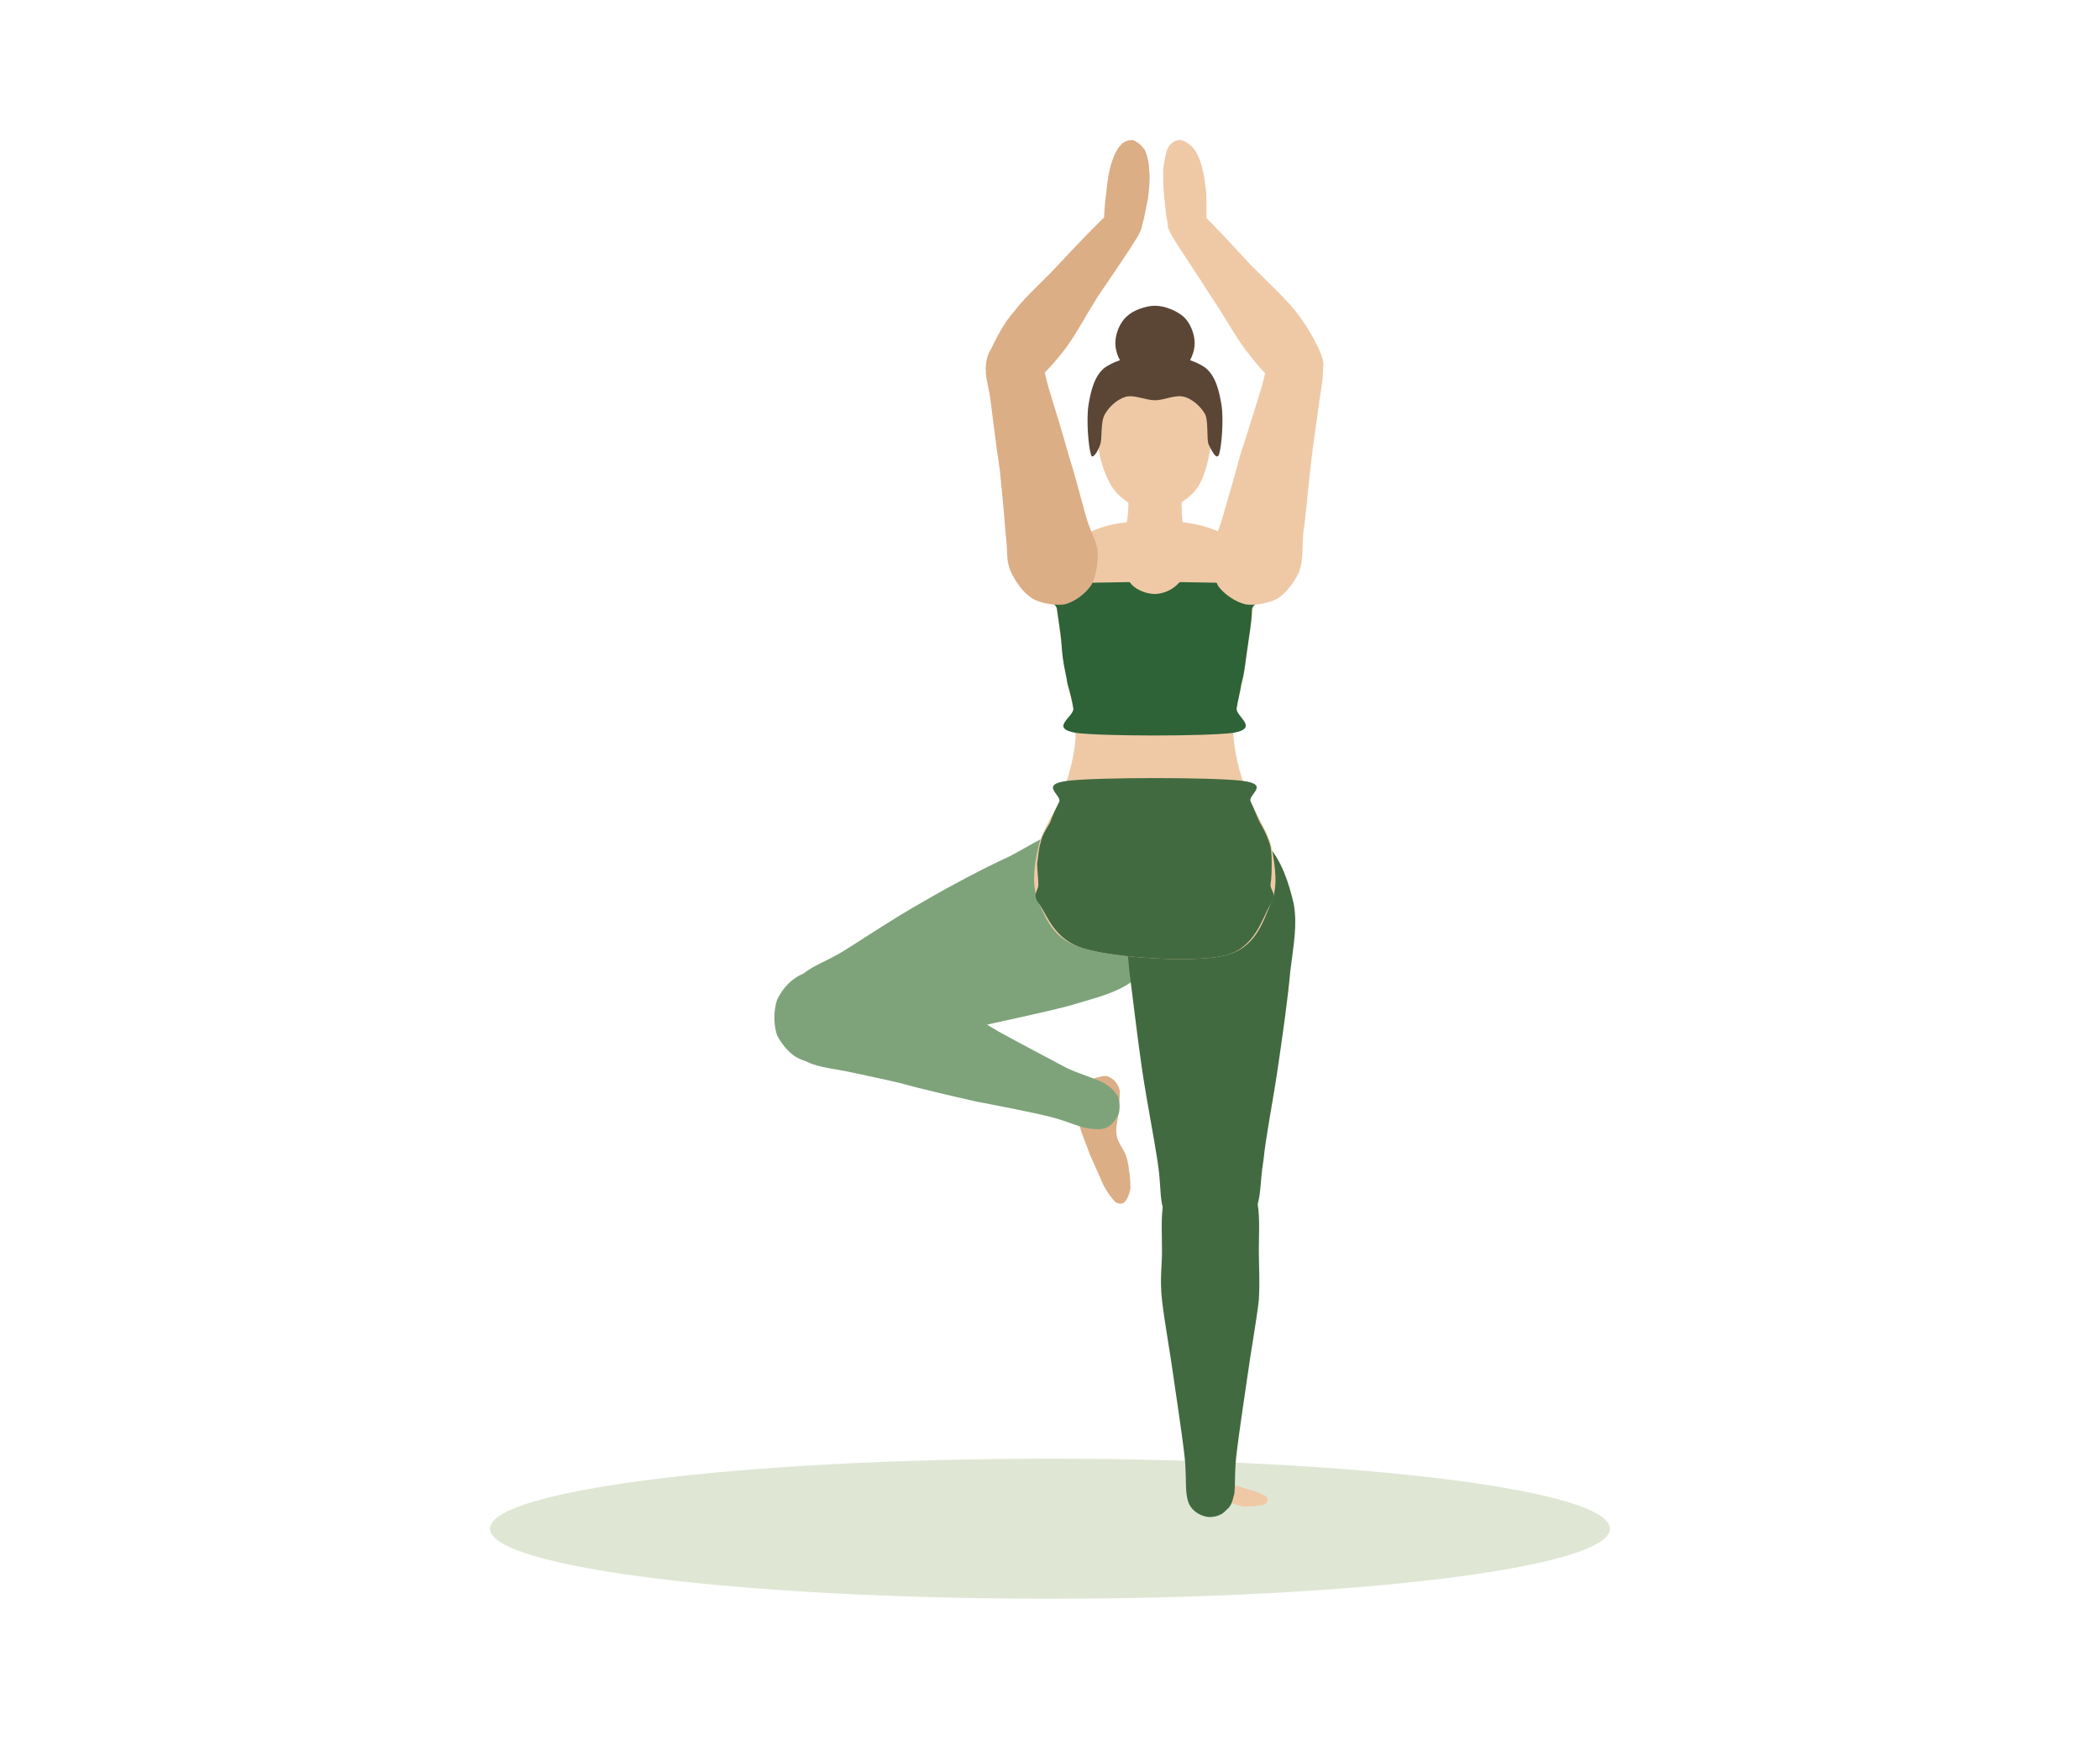
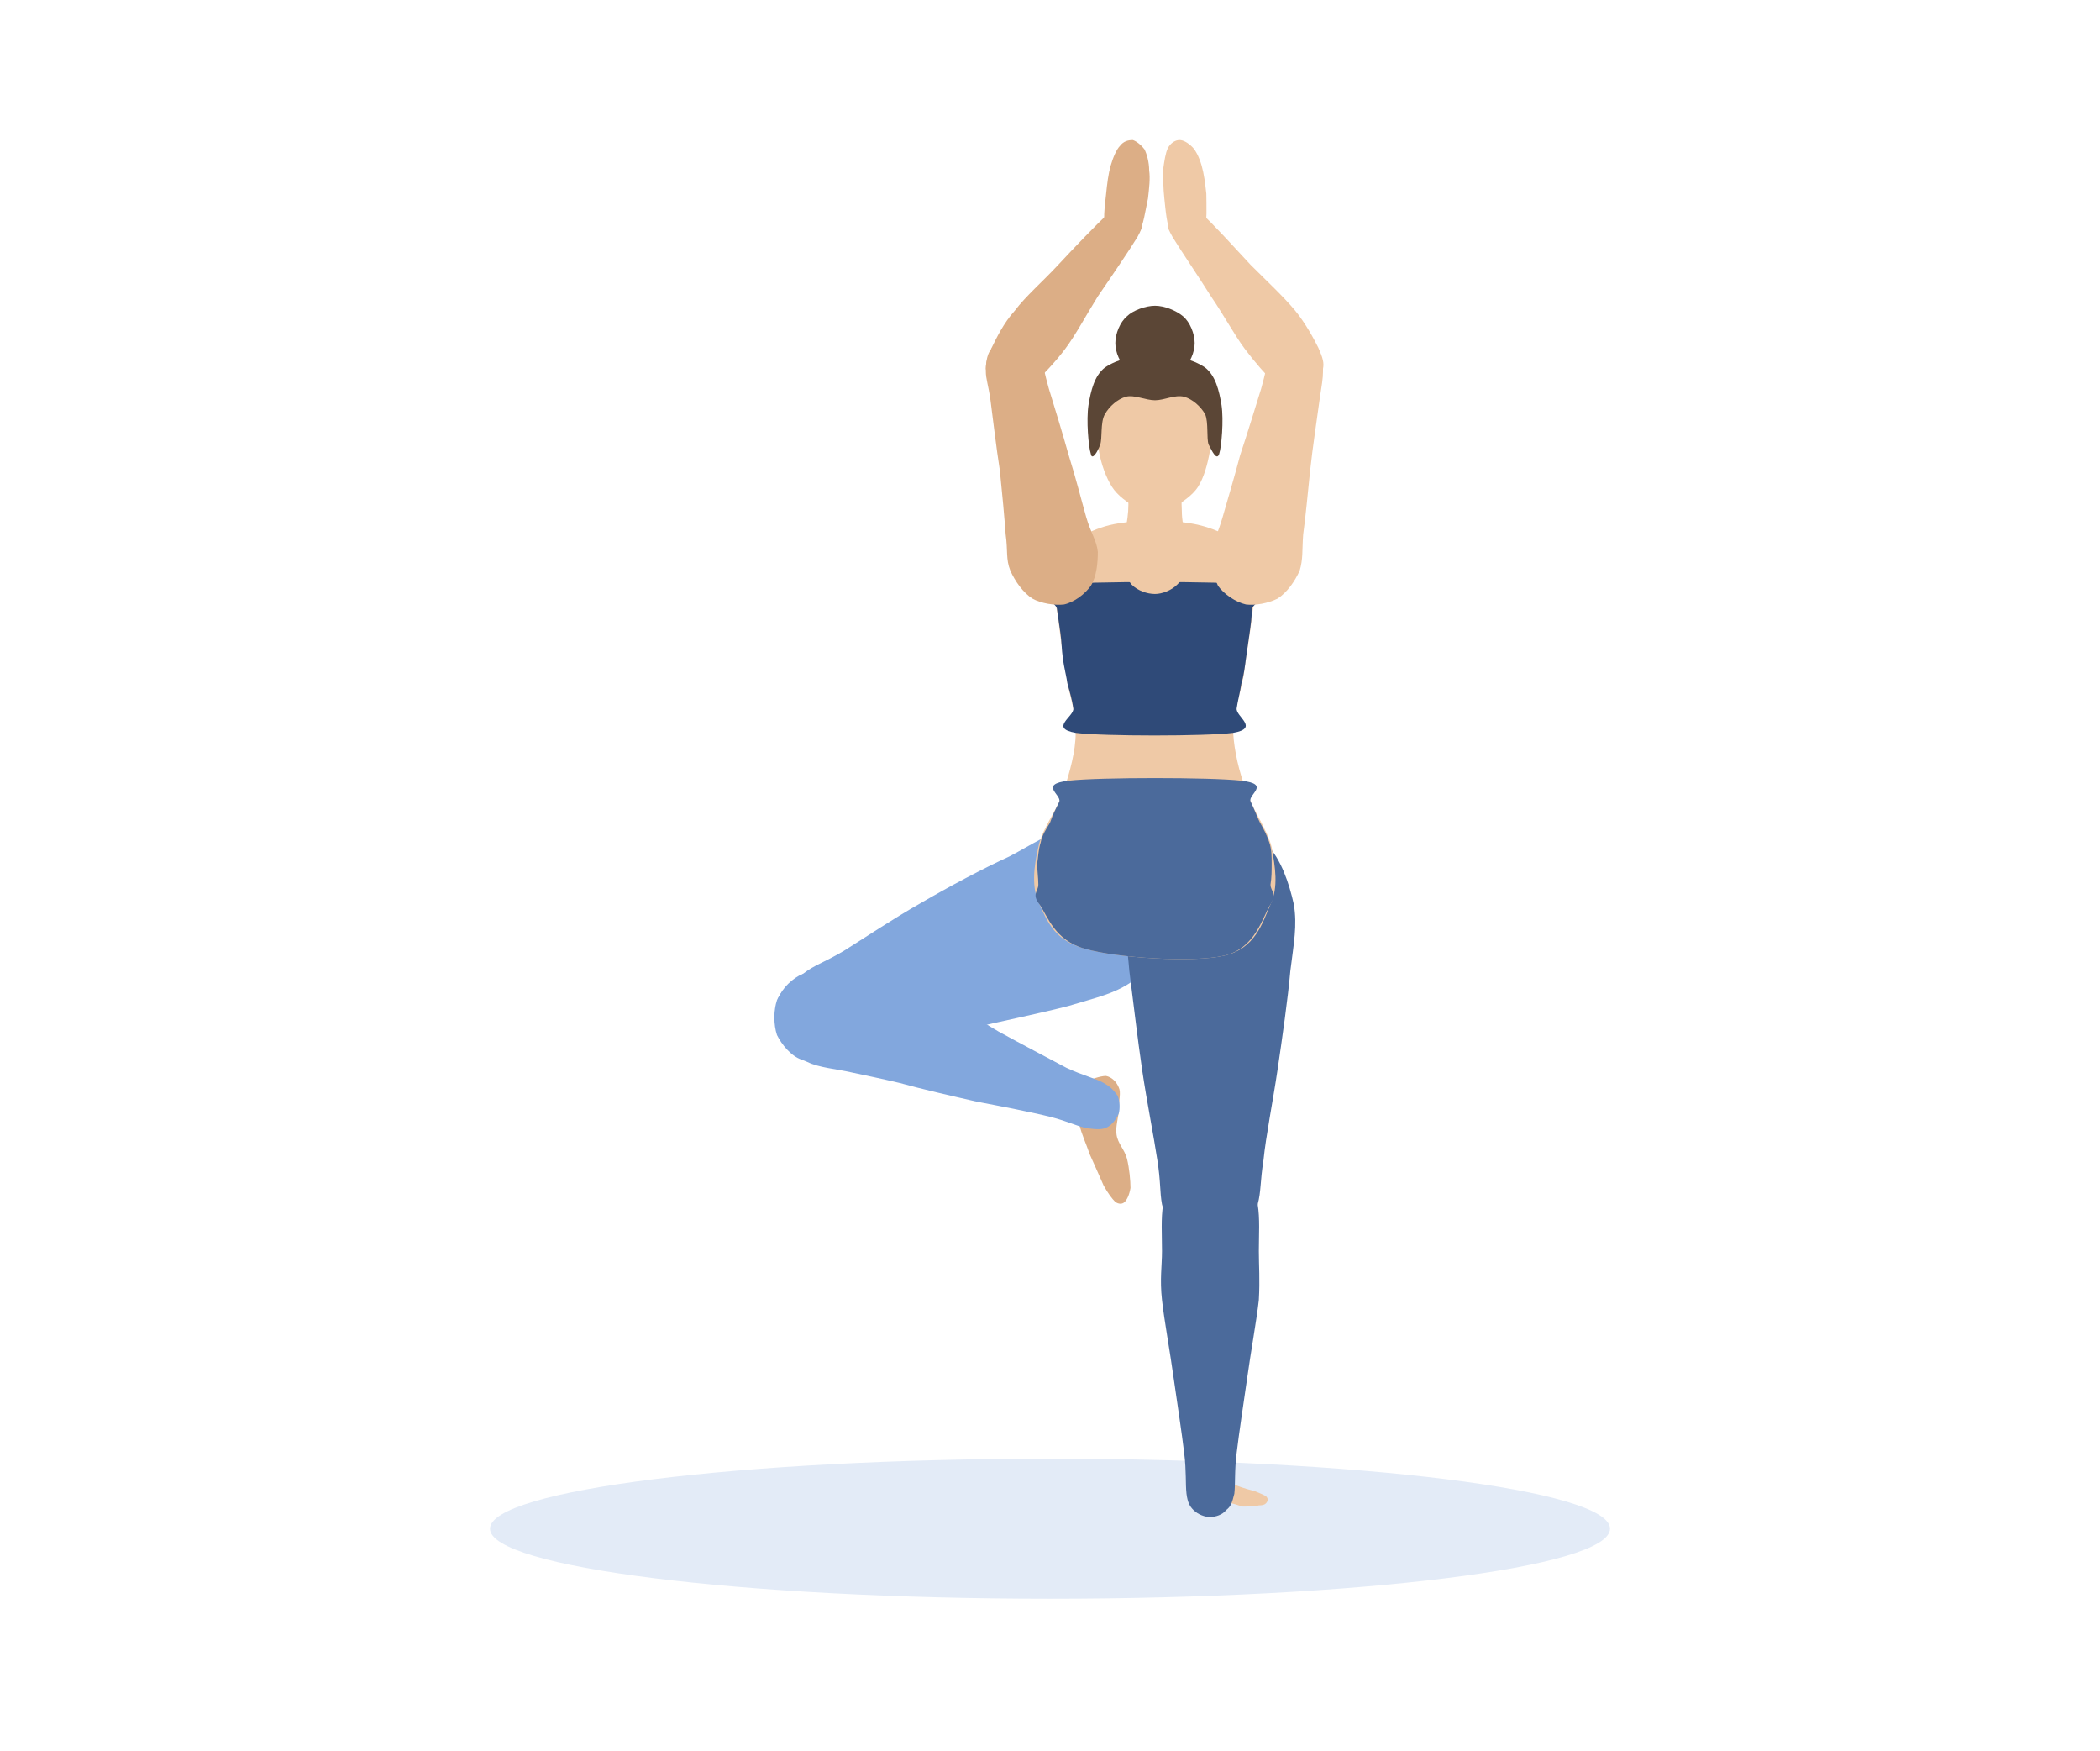
<svg xmlns="http://www.w3.org/2000/svg" viewBox="0 0 180 150" width="180" height="150">
-   <ellipse cx="90" cy="131" rx="48" ry="6" fill="#dfe7d4" />
+   <ellipse cx="90" cy="131" rx="48" ry="6" fill="#e3ebf7" />
  <path d="M91.9 93.9C91.8 94.5 92.2 95.5 92.5 96.3C92.7 97.2 93.1 98 93.4 98.9C93.8 99.8 94.3 100.9 94.6 101.6C95 102.3 95.3 102.7 95.6 103C95.9 103.2 96.2 103.2 96.4 103C96.6 102.8 96.8 102.4 96.9 101.8C96.9 101.2 96.8 100.1 96.6 99.3C96.4 98.5 95.8 98 95.7 97.2C95.6 96.5 95.9 95.7 95.9 95C95.9 94.3 96.1 93.6 95.9 93.2C95.7 92.7 95.3 92.3 94.8 92.2C94.3 92.2 93.5 92.5 93 92.7C92.5 93 92 93.3 91.9 93.9Z" fill="#dcae86" />
-   <path d="M91.6 71C89.8 71.4 88.6 72.3 86.5 73.4C84.3 74.4 81.3 76 78.9 77.4C76.6 78.7 73.9 80.5 72.3 81.5C70.6 82.5 69.8 82.7 68.9 83.4C67.9 84.1 67 84.8 66.6 85.7C66.3 86.6 66.3 87.8 66.6 88.7C67 89.5 67.8 90.5 68.7 90.8C69.6 91.2 70.8 91.1 71.9 90.9C73.1 90.8 73.8 90.3 75.7 89.9C77.5 89.4 80.6 88.7 83.3 88.1C85.9 87.5 89.3 86.8 91.6 86.2C93.9 85.5 95.4 85.2 96.9 84.2C98.5 83.2 100.2 81.7 100.8 80.1C101.5 78.5 101.4 76.4 100.8 74.9C100.2 73.4 98.7 71.8 97.2 71.1C95.6 70.5 93.4 70.6 91.6 71Z" fill="#7ea37a" />
-   <path d="M69.2 91C70.2 91.5 71.7 91.6 73 91.9C74.4 92.2 75.4 92.4 77.1 92.8C78.9 93.3 81.5 93.9 83.7 94.4C85.8 94.8 88.4 95.3 90 95.7C91.6 96.1 92.5 96.6 93.3 96.7C94.1 96.8 94.5 96.8 94.9 96.6C95.3 96.4 95.7 95.9 95.9 95.4C96 95 96 94.4 95.8 93.9C95.5 93.5 95.3 93.2 94.6 92.8C93.9 92.4 92.9 92.2 91.4 91.5C89.9 90.7 87.6 89.5 85.6 88.4C83.7 87.3 81.4 85.7 79.7 85C78 84.2 76.9 84.3 75.6 84C74.2 83.8 72.9 83.3 71.7 83.3C70.5 83.2 69.3 83.2 68.5 83.6C67.6 84.1 66.8 85 66.6 85.9C66.3 86.8 66.4 88 66.8 88.9C67.2 89.7 68.1 90.4 69.2 91Z" fill="#7ea37a" />
+   <path d="M91.6 71C89.8 71.4 88.6 72.3 86.5 73.4C84.3 74.4 81.3 76 78.9 77.4C76.6 78.7 73.9 80.5 72.3 81.5C70.6 82.5 69.8 82.7 68.9 83.4C67.9 84.1 67 84.8 66.6 85.7C66.3 86.6 66.3 87.8 66.6 88.7C67 89.5 67.8 90.5 68.7 90.8C69.6 91.2 70.8 91.1 71.9 90.9C73.1 90.8 73.8 90.3 75.7 89.9C77.5 89.4 80.6 88.7 83.3 88.1C85.9 87.5 89.3 86.8 91.6 86.2C93.9 85.5 95.4 85.2 96.9 84.2C98.5 83.2 100.2 81.7 100.8 80.1C101.5 78.5 101.4 76.4 100.8 74.9C100.2 73.4 98.7 71.8 97.2 71.1C95.6 70.5 93.4 70.6 91.6 71Z" fill="#82a7dd" />
+   <path d="M69.2 91C70.2 91.5 71.7 91.6 73 91.9C74.4 92.2 75.4 92.4 77.1 92.8C78.9 93.3 81.5 93.9 83.7 94.4C85.8 94.8 88.4 95.3 90 95.7C91.6 96.1 92.5 96.6 93.3 96.7C94.1 96.8 94.5 96.8 94.9 96.6C95.3 96.4 95.7 95.9 95.9 95.4C96 95 96 94.4 95.8 93.9C95.5 93.5 95.3 93.2 94.6 92.8C93.9 92.4 92.9 92.2 91.4 91.5C89.9 90.7 87.6 89.5 85.6 88.4C83.7 87.3 81.4 85.7 79.7 85C78 84.2 76.9 84.3 75.6 84C74.2 83.8 72.9 83.3 71.7 83.3C70.5 83.2 69.3 83.2 68.5 83.6C67.6 84.1 66.8 85 66.6 85.9C66.3 86.8 66.4 88 66.8 88.9C67.2 89.7 68.1 90.4 69.2 91Z" fill="#82a7dd" />
  <path d="M103.1 126.9C103.4 126.8 104 126.9 104.5 127C105 127.1 105.5 127.2 106 127.3C106.5 127.5 107.2 127.7 107.6 127.8C108.1 128 108.3 128.1 108.5 128.2C108.7 128.4 108.7 128.6 108.6 128.7C108.5 128.9 108.3 129 107.9 129C107.6 129.1 106.9 129.1 106.5 129.1C106.1 129 105.7 128.8 105.3 128.8C104.9 128.8 104.4 129 104 129C103.6 129.1 103.3 129.3 103 129.2C102.7 129.1 102.4 128.9 102.4 128.7C102.3 128.4 102.4 127.9 102.5 127.6C102.6 127.3 102.7 127 103.1 126.9Z" fill="#efc9a6" />
-   <path d="M110.9 77.5C111.2 79.3 110.9 80.8 110.6 83.2C110.4 85.5 109.9 89 109.5 91.7C109.1 94.4 108.5 97.4 108.3 99.4C108 101.3 108.1 102.1 107.8 103.2C107.5 104.4 107.2 105.5 106.5 106.2C105.8 106.8 104.7 107.3 103.7 107.3C102.8 107.3 101.6 106.8 101 106.2C100.3 105.5 99.9 104.4 99.6 103.2C99.4 102.1 99.5 101.3 99.2 99.4C98.9 97.4 98.3 94.4 97.9 91.7C97.5 89 97.1 85.5 96.8 83.2C96.6 80.8 96.3 79.3 96.6 77.5C96.9 75.7 97.7 73.6 98.9 72.4C100.1 71.2 102.1 70.4 103.7 70.4C105.4 70.4 107.4 71.2 108.6 72.4C109.8 73.6 110.5 75.7 110.9 77.5Z" fill="#426a40" />
-   <path d="M107.8 103.2C108 104.4 107.9 105.8 107.9 107.2C107.9 108.5 108 109.6 107.9 111.4C107.7 113.2 107.2 115.9 106.9 118.1C106.6 120.2 106.2 122.8 106 124.5C105.8 126.1 105.9 127.1 105.8 128C105.6 128.8 105.5 129.1 105.1 129.4C104.8 129.8 104.2 130 103.7 130C103.3 130 102.7 129.8 102.3 129.4C102 129.1 101.8 128.8 101.7 128C101.6 127.1 101.7 126.1 101.5 124.5C101.3 122.8 100.9 120.2 100.6 118.1C100.3 115.9 99.8 113.2 99.6 111.4C99.4 109.6 99.6 108.5 99.6 107.2C99.6 105.8 99.5 104.4 99.7 103.2C99.9 102.1 100.3 101 101 100.3C101.7 99.6 102.8 99.2 103.7 99.2C104.7 99.2 105.8 99.6 106.5 100.3C107.2 101 107.6 102.1 107.8 103.2Z" fill="#426a40" />
+   <path d="M110.9 77.5C111.2 79.3 110.9 80.8 110.6 83.2C110.4 85.5 109.9 89 109.5 91.7C109.1 94.4 108.5 97.4 108.3 99.4C108 101.3 108.1 102.1 107.8 103.2C107.5 104.4 107.2 105.5 106.5 106.2C105.8 106.8 104.7 107.3 103.7 107.3C102.8 107.3 101.6 106.8 101 106.2C100.3 105.5 99.9 104.4 99.6 103.2C99.4 102.1 99.5 101.3 99.2 99.4C98.9 97.4 98.3 94.4 97.9 91.7C97.5 89 97.1 85.5 96.8 83.2C96.6 80.8 96.3 79.3 96.6 77.5C96.9 75.7 97.7 73.6 98.9 72.4C100.1 71.2 102.1 70.4 103.7 70.4C105.4 70.4 107.4 71.2 108.6 72.4C109.8 73.6 110.5 75.7 110.9 77.5Z" fill="#4b6a9b" />
+   <path d="M107.8 103.2C108 104.4 107.9 105.8 107.9 107.2C107.9 108.5 108 109.6 107.9 111.4C107.7 113.2 107.2 115.9 106.9 118.1C106.6 120.2 106.2 122.8 106 124.5C105.8 126.1 105.9 127.1 105.8 128C105.6 128.8 105.5 129.1 105.1 129.4C104.8 129.8 104.2 130 103.7 130C103.3 130 102.7 129.8 102.3 129.4C102 129.1 101.8 128.8 101.7 128C101.6 127.1 101.7 126.1 101.5 124.5C101.3 122.8 100.9 120.2 100.6 118.1C100.3 115.9 99.8 113.2 99.6 111.4C99.4 109.6 99.6 108.5 99.6 107.2C99.6 105.8 99.5 104.4 99.7 103.2C99.9 102.1 100.3 101 101 100.3C101.7 99.6 102.8 99.2 103.7 99.2C104.7 99.2 105.8 99.6 106.5 100.3C107.2 101 107.6 102.1 107.8 103.2Z" fill="#4b6a9b" />
  <path d="M108.9 77.5C109.6 76 109.3 74.3 109 72.6C108.6 71 107.3 69.3 106.8 67.7C106.2 66.1 105.8 64.4 105.7 62.8C105.7 61.1 106.3 59.5 106.6 57.9C106.8 56.2 107.1 54.6 107.3 53C107.4 51.3 108.3 49.4 107.5 48C106.8 46.7 104.9 45.5 102.8 45C100.8 44.5 97.2 44.5 95.1 45C93.1 45.5 91.2 46.7 90.4 48C89.7 49.4 90.5 51.3 90.7 53C90.9 54.6 91.1 56.2 91.4 57.9C91.6 59.5 92.3 61.1 92.2 62.8C92.2 64.4 91.7 66.1 91.2 67.7C90.7 69.3 89.3 71 89 72.6C88.6 74.3 88.4 76.1 89.1 77.5C89.8 79 90.4 80.6 93 81.3C95.7 82.1 102.3 82.5 104.9 81.9C107.6 81.3 108.2 79.1 108.9 77.5Z" fill="#efc9a6" />
-   <path d="M108.9 77.5C109.5 76.5 108.9 76.4 108.9 75.8C109 75.2 109 74.6 109 74C109 73.4 109 72.8 108.8 72.2C108.6 71.6 108.3 71 108 70.5C107.7 69.9 107.5 69.3 107.2 68.7C106.9 68.1 109 67.2 106.4 66.9C103.8 66.6 94.2 66.6 91.6 66.9C89 67.2 91 68.1 90.8 68.7C90.5 69.3 90.2 69.9 90 70.5C89.7 71 89.3 71.6 89.2 72.2C89 72.8 89 73.4 88.9 74C88.9 74.6 89 75.2 89 75.8C89 76.4 88.4 76.6 89.1 77.5C89.8 78.5 90.4 80.6 93 81.3C95.7 82.1 102.3 82.5 104.9 81.9C107.6 81.3 108.2 78.6 108.9 77.5Z" fill="#426a40" />
-   <path d="M105.7 62.8C108 62.4 105.9 61.4 106 60.7C106.1 60 106.3 59.3 106.4 58.6C106.6 57.9 106.7 57.2 106.8 56.4C106.9 55.7 107 55 107.1 54.3C107.2 53.6 107.3 52.9 107.3 52.2C107.4 51.5 110.3 50.5 107.5 50.1C104.6 49.8 93.3 49.8 90.5 50.1C87.7 50.5 90.6 51.5 90.6 52.2C90.7 52.9 90.8 53.6 90.9 54.3C91 55 91 55.7 91.1 56.4C91.2 57.2 91.4 57.9 91.5 58.6C91.7 59.3 91.9 60 92 60.7C92.1 61.4 89.9 62.4 92.2 62.8C94.5 63.1 103.4 63.1 105.7 62.8Z" fill="#2e6237" />
+   <path d="M108.9 77.5C109.5 76.5 108.9 76.4 108.9 75.8C109 75.2 109 74.6 109 74C109 73.4 109 72.8 108.8 72.2C108.6 71.6 108.3 71 108 70.5C107.7 69.9 107.5 69.3 107.2 68.7C106.9 68.1 109 67.2 106.4 66.9C103.8 66.6 94.2 66.6 91.6 66.9C89 67.2 91 68.1 90.8 68.7C90.5 69.3 90.2 69.9 90 70.5C89.7 71 89.3 71.6 89.2 72.2C89 72.8 89 73.4 88.9 74C88.9 74.6 89 75.2 89 75.8C89 76.4 88.4 76.6 89.1 77.5C89.8 78.5 90.4 80.6 93 81.3C95.7 82.1 102.3 82.5 104.9 81.9C107.6 81.3 108.2 78.6 108.9 77.5Z" fill="#4b6a9b" />
+   <path d="M105.7 62.8C108 62.4 105.9 61.4 106 60.7C106.1 60 106.3 59.3 106.4 58.6C106.6 57.9 106.7 57.2 106.8 56.4C106.9 55.7 107 55 107.1 54.3C107.2 53.6 107.3 52.9 107.3 52.2C107.4 51.5 110.3 50.5 107.5 50.1C104.6 49.8 93.3 49.8 90.5 50.1C87.7 50.5 90.6 51.5 90.6 52.2C90.7 52.9 90.8 53.6 90.9 54.3C91 55 91 55.7 91.1 56.4C91.2 57.2 91.4 57.9 91.5 58.6C91.7 59.3 91.9 60 92 60.7C92.1 61.4 89.9 62.4 92.2 62.8C94.5 63.1 103.4 63.1 105.7 62.8Z" fill="#2f4a78" />
  <path d="M97.6 20C98 19.4 98.2 17.9 98.4 17C98.5 16.1 98.6 15.3 98.5 14.6C98.5 13.9 98.3 13.2 98.1 12.8C97.8 12.4 97.4 12.1 97.1 12C96.7 12 96.3 12.1 96 12.5C95.7 12.8 95.4 13.5 95.2 14.2C95 14.9 94.9 15.7 94.8 16.7C94.7 17.6 94.5 19.1 94.8 19.7C95 20.4 95.6 20.5 96.1 20.5C96.6 20.6 97.2 20.6 97.6 20Z" fill="#dcae86" />
  <path d="M88.7 32.8C89.4 32.1 90.4 31.1 91.3 29.9C92.2 28.7 93.1 27 94.1 25.4C95.2 23.8 96.9 21.3 97.5 20.3C98.1 19.2 97.8 19.4 97.8 19.1C97.8 18.7 97.5 18.3 97.2 18C96.9 17.8 96.5 17.7 96.1 17.7C95.7 17.8 95.9 17.5 95 18.3C94.1 19.1 92 21.3 90.7 22.7C89.4 24.1 87.9 25.4 87 26.6C86 27.7 85.4 29 85 29.8C84.6 30.7 84.5 31.1 84.5 31.6C84.6 32.2 85 32.8 85.4 33.2C85.8 33.5 86.5 33.7 87.1 33.6C87.6 33.6 88 33.4 88.7 32.8Z" fill="#dcae86" />
  <path d="M94.1 47.3C94 46.3 93.5 45.7 93.1 44.3C92.7 42.9 92.2 40.9 91.6 39C91.1 37.2 90.3 34.6 89.9 33.3C89.5 31.9 89.5 31.5 89.2 30.8C88.9 30.1 88.6 29.6 88.1 29.3C87.6 29 86.9 28.9 86.4 29C85.8 29.1 85.2 29.5 84.9 30C84.6 30.4 84.5 31.1 84.5 31.8C84.5 32.5 84.7 32.9 84.9 34.3C85.1 35.8 85.4 38.4 85.7 40.3C85.9 42.2 86.1 44.4 86.2 45.8C86.4 47.2 86.2 47.9 86.6 48.9C87 49.8 87.7 50.8 88.5 51.3C89.2 51.7 90.4 51.9 91.2 51.8C92.1 51.6 93 50.9 93.5 50.2C94 49.4 94.1 48.2 94.1 47.3Z" fill="#dcae86" />
  <path d="M103.2 19.7C103.5 19.1 103.4 17.6 103.4 16.6C103.3 15.7 103.2 14.9 103 14.2C102.8 13.5 102.5 12.9 102.2 12.6C101.8 12.2 101.4 12 101.1 12C100.7 12 100.3 12.3 100.1 12.7C99.9 13.1 99.8 13.8 99.7 14.5C99.7 15.3 99.7 16.1 99.8 17C99.9 17.9 100 19.4 100.4 20C100.7 20.6 101.4 20.6 101.9 20.5C102.3 20.5 103 20.4 103.2 19.7Z" fill="#efc9a6" />
  <path d="M109.2 32.8C108.5 32.1 107.6 31.1 106.7 29.9C105.8 28.7 104.9 27 103.8 25.4C102.8 23.8 101.1 21.3 100.5 20.3C99.9 19.2 100.1 19.4 100.2 19.1C100.2 18.7 100.5 18.3 100.8 18C101 17.8 101.5 17.7 101.9 17.7C102.3 17.8 102.1 17.5 103 18.3C103.9 19.1 105.9 21.3 107.2 22.7C108.6 24.1 110 25.4 111 26.6C111.9 27.7 112.6 29 113 29.8C113.4 30.7 113.5 31.1 113.4 31.6C113.4 32.2 113 32.8 112.6 33.2C112.1 33.5 111.4 33.7 110.9 33.6C110.3 33.6 109.9 33.4 109.2 32.8Z" fill="#efc9a6" />
  <path d="M103.9 47.3C104 46.3 104.4 45.7 104.8 44.3C105.2 42.9 105.8 40.9 106.3 39C106.9 37.2 107.7 34.6 108.1 33.3C108.5 31.9 108.5 31.5 108.8 30.8C109.1 30.1 109.4 29.6 109.9 29.3C110.4 29 111.1 28.9 111.6 29C112.1 29.1 112.7 29.5 113 30C113.3 30.4 113.4 31.1 113.4 31.8C113.4 32.5 113.3 32.9 113.1 34.3C112.9 35.8 112.5 38.4 112.3 40.3C112.1 42.2 111.9 44.4 111.7 45.8C111.6 47.2 111.7 47.9 111.4 48.9C111 49.8 110.3 50.8 109.5 51.3C108.7 51.7 107.6 51.9 106.8 51.8C105.9 51.6 104.9 50.9 104.4 50.2C104 49.4 103.9 48.2 103.9 47.3Z" fill="#efc9a6" />
  <path d="M96.1 48C96.1 47 96.6 45.2 96.7 43.8C96.8 42.3 96.5 40.5 96.6 39.5C96.7 38.5 97 38.2 97.4 37.8C97.8 37.4 98.4 37.1 99 37.1C99.5 37.1 100.2 37.4 100.6 37.8C101 38.2 101.3 38.5 101.4 39.5C101.5 40.5 101.2 42.3 101.3 43.8C101.3 45.2 101.9 47 101.8 48C101.8 49.1 101.4 49.6 100.9 50.1C100.4 50.6 99.6 50.9 99 50.9C98.3 50.9 97.5 50.6 97 50.1C96.6 49.6 96.2 49.1 96.1 48Z" fill="#efc9a6" />
  <path d="M102.4 29.4C102.4 28.6 102 27.6 101.4 27.1C100.8 26.6 99.8 26.2 99 26.2C98.2 26.2 97.1 26.6 96.6 27.1C96 27.6 95.6 28.6 95.6 29.4C95.6 30.2 96 31.1 96.6 31.7C97.1 32.2 98.2 32.6 99 32.6C99.8 32.6 100.8 32.2 101.4 31.7C102 31.1 102.4 30.2 102.4 29.4Z" fill="#5b4636" />
  <path d="M99 31.2C100.2 31.2 101.9 31.6 102.7 32.2C103.5 32.9 103.8 34.2 103.9 35.3C104.1 36.4 103.9 37.7 103.7 38.7C103.5 39.8 103.2 40.9 102.7 41.7C102.2 42.5 101.2 43.1 100.6 43.5C100 43.8 99.5 43.9 99 43.9C98.4 43.9 98 43.8 97.4 43.5C96.7 43.1 95.8 42.5 95.3 41.7C94.8 40.9 94.4 39.8 94.2 38.7C94 37.7 93.9 36.4 94 35.3C94.2 34.2 94.4 32.9 95.3 32.2C96.1 31.6 97.7 31.2 99 31.2Z" fill="#efc9a6" />
  <path d="M99 30.3C100.4 30.3 102.3 30.8 103.3 31.5C104.2 32.2 104.5 33.5 104.7 34.7C104.9 36 104.7 38.3 104.5 38.9C104.3 39.5 103.9 38.7 103.6 38.1C103.4 37.6 103.6 36.2 103.3 35.5C102.9 34.8 102.2 34.2 101.5 34C100.7 33.8 99.8 34.3 99 34.3C98.2 34.3 97.2 33.8 96.5 34C95.8 34.2 95.1 34.8 94.7 35.5C94.3 36.2 94.5 37.6 94.3 38.1C94.1 38.7 93.6 39.5 93.5 38.9C93.3 38.3 93.1 36 93.3 34.7C93.5 33.5 93.8 32.2 94.7 31.5C95.7 30.8 97.6 30.3 99 30.3Z" fill="#5b4636" />
</svg>
